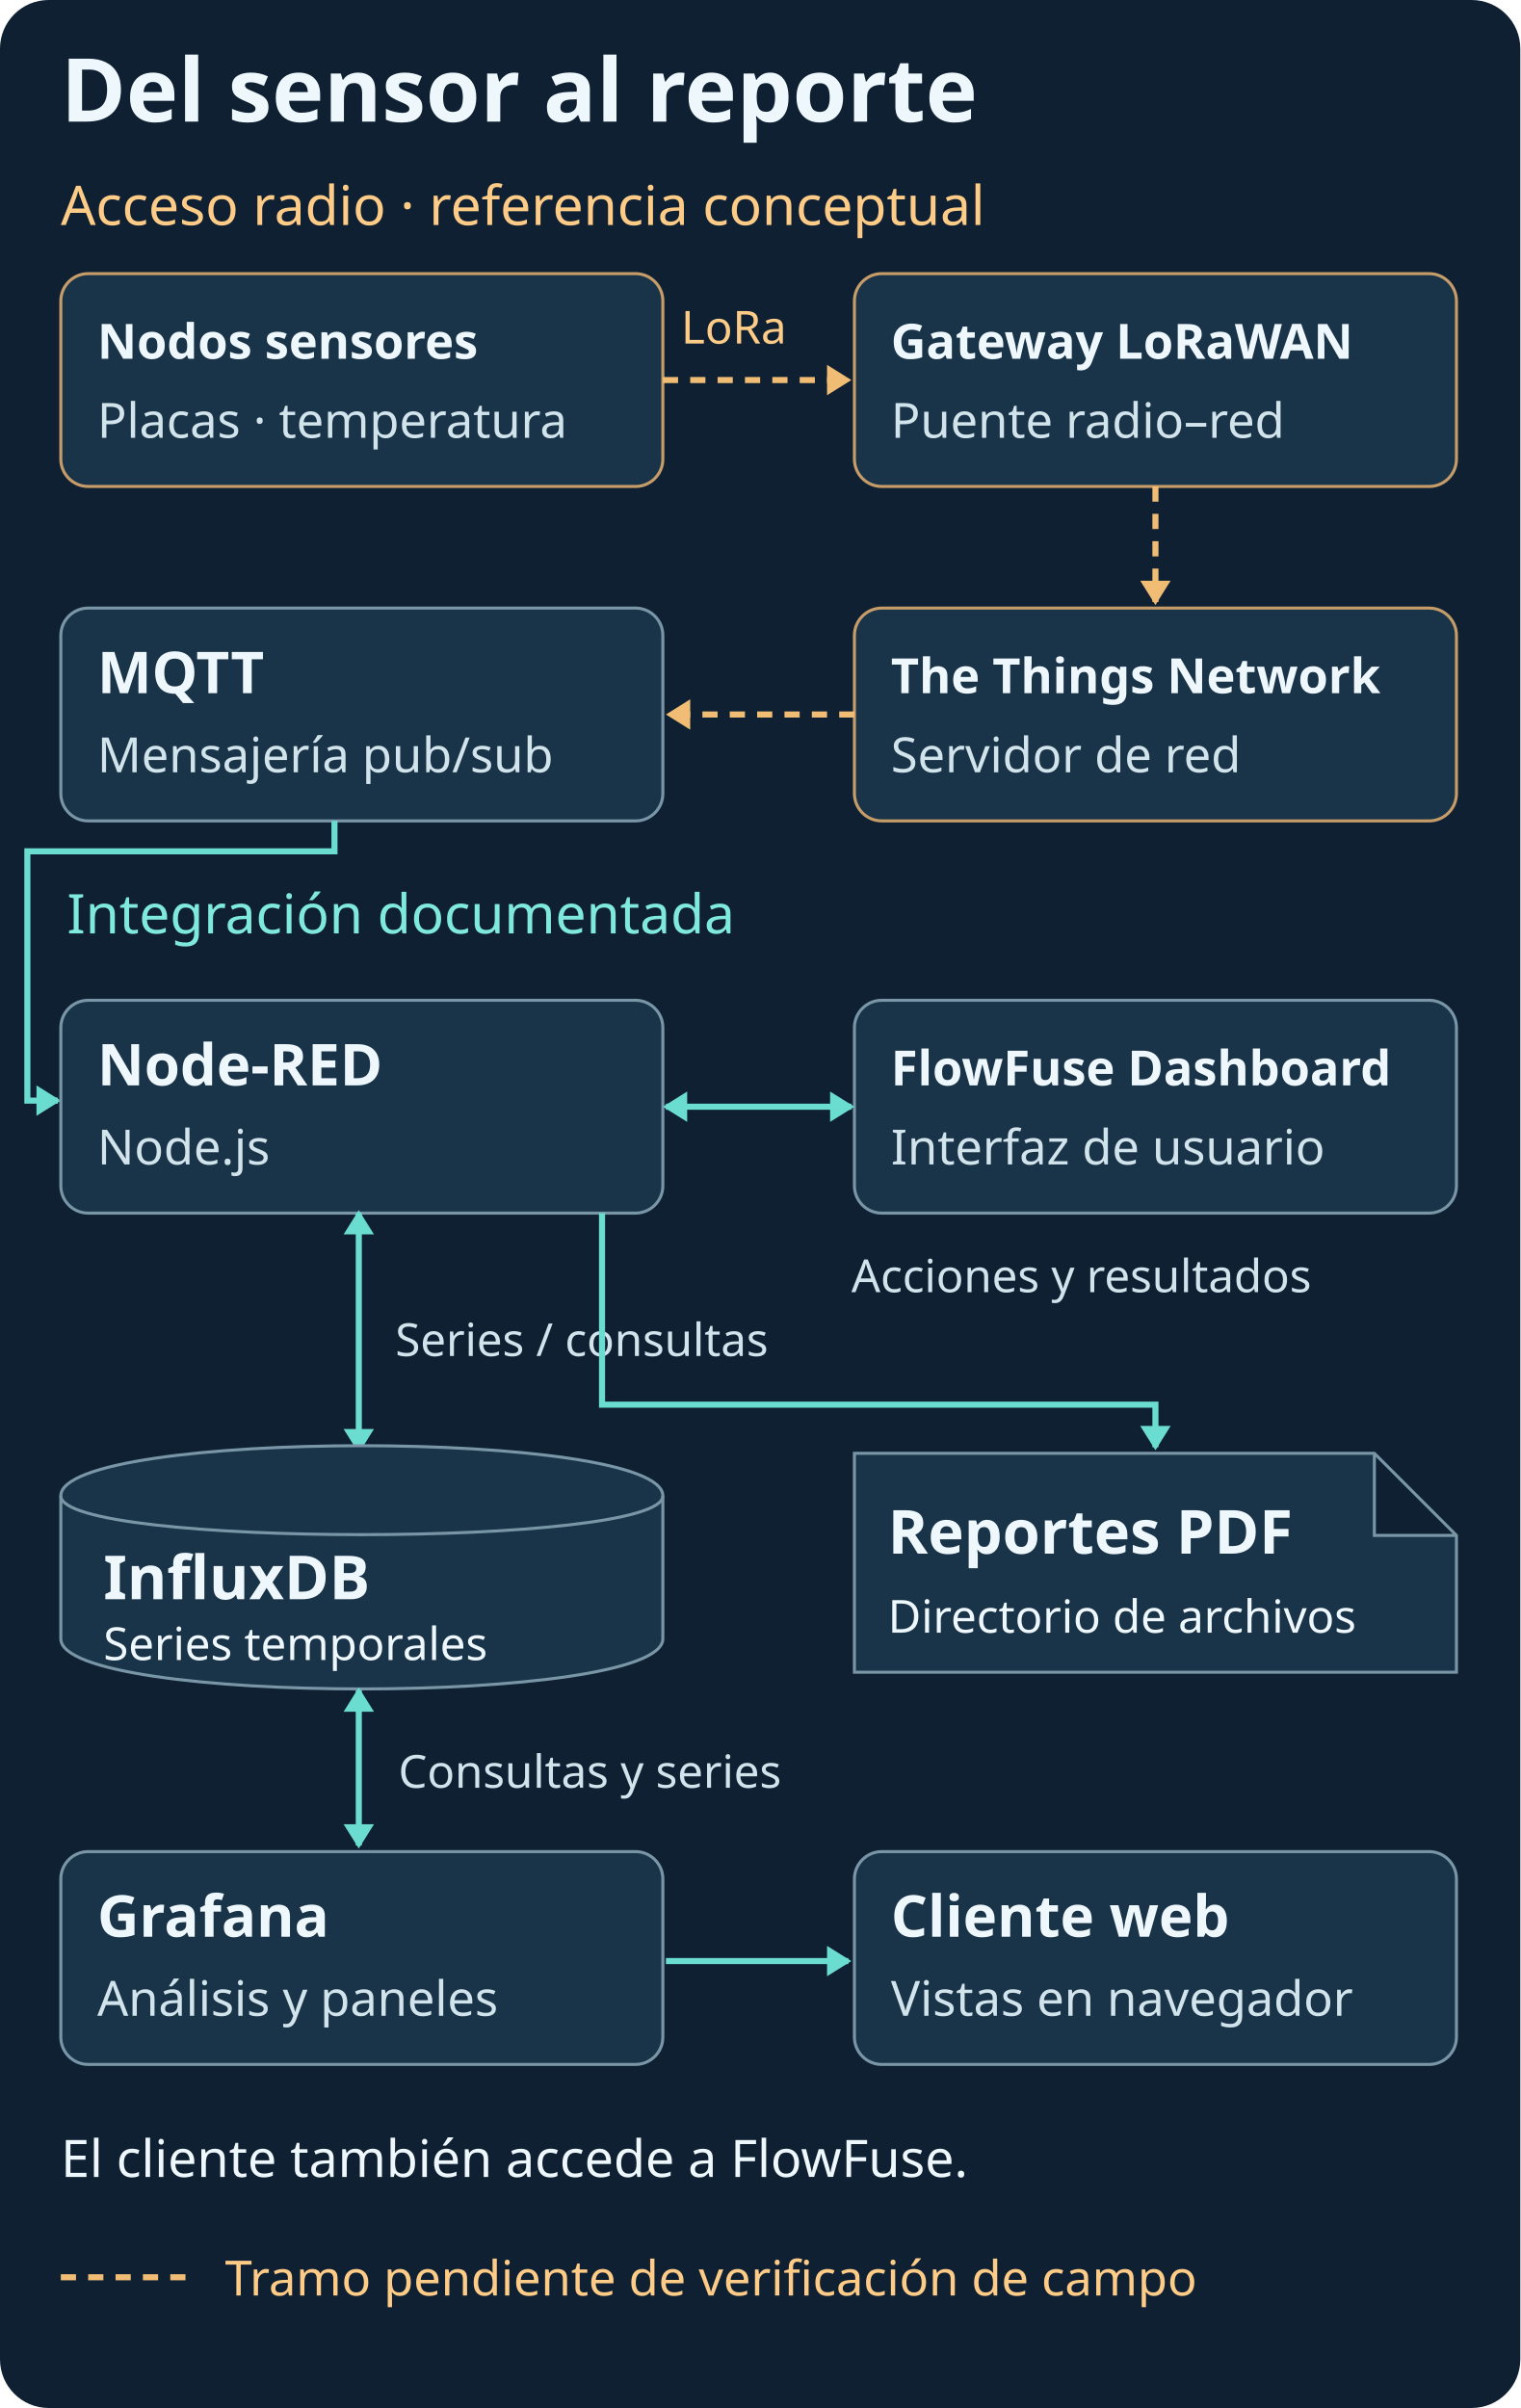
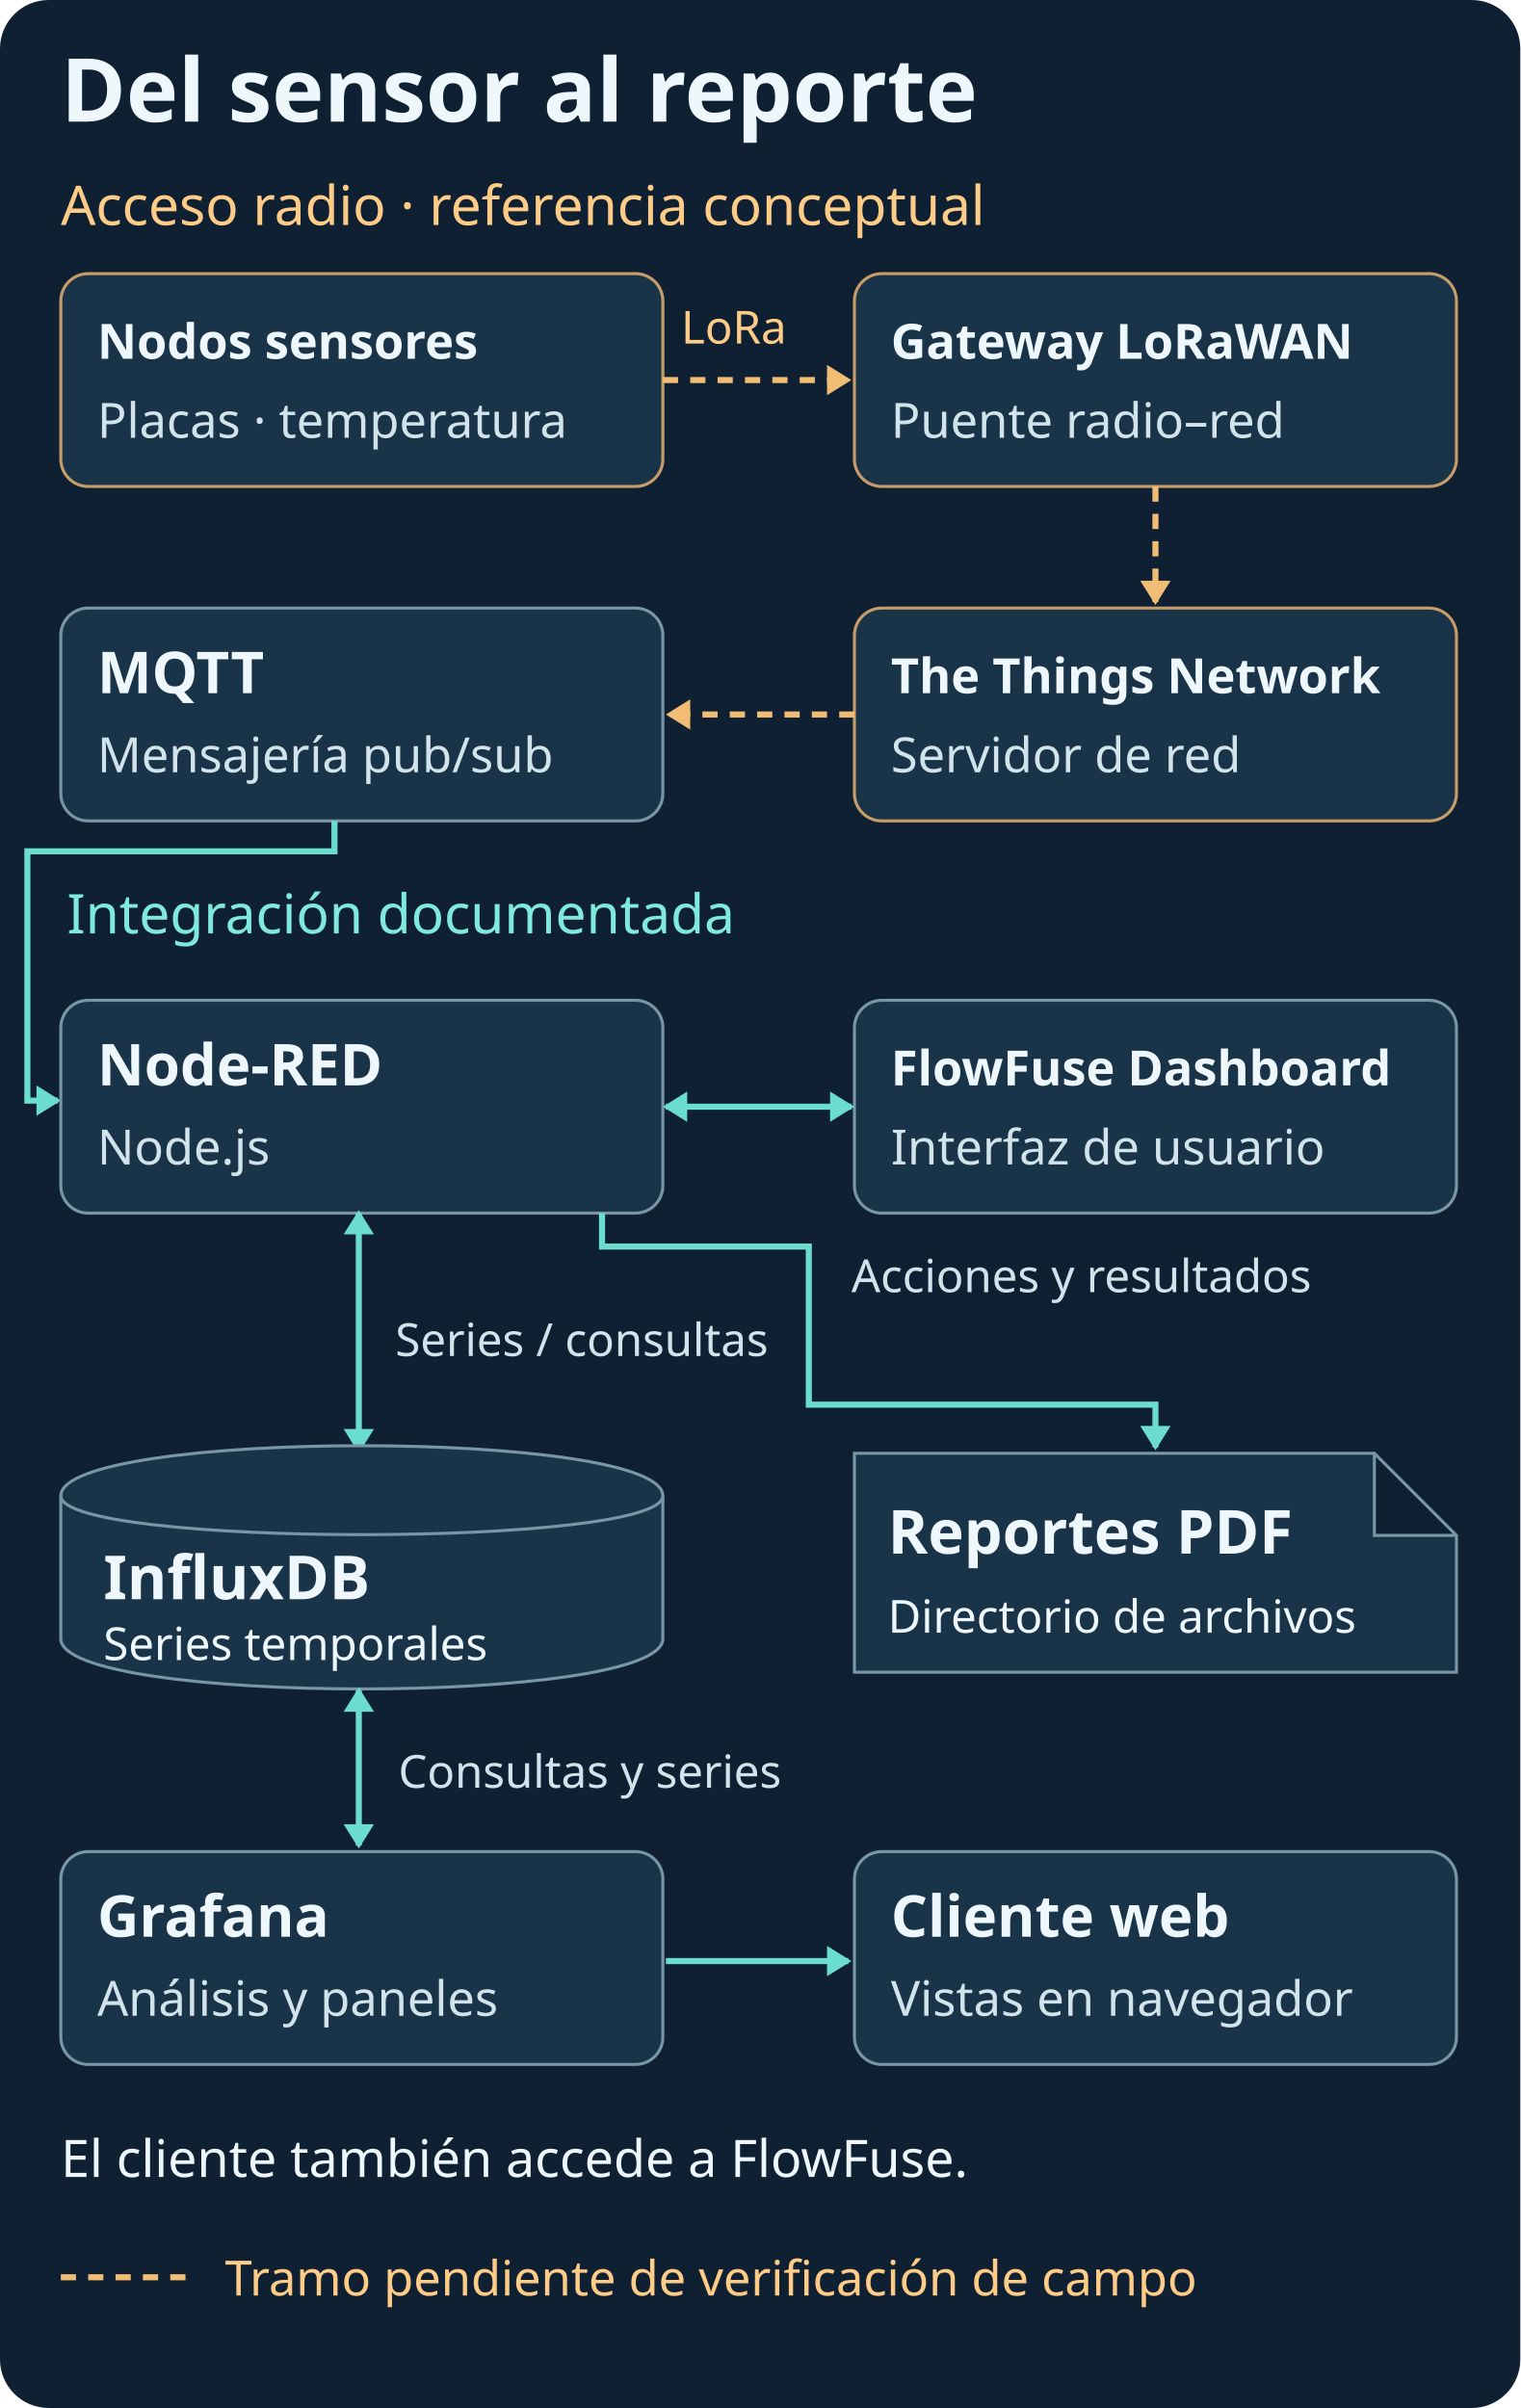
<svg xmlns="http://www.w3.org/2000/svg" width="500" height="792" viewBox="0 0 500 792" role="img" aria-labelledby="title desc">
  <defs>
    <marker id="live" markerUnits="userSpaceOnUse" markerWidth="8" markerHeight="10" refX="7" refY="5" orient="auto-start-reverse">
      <path d="M0 0L8 5L0 10Z" fill="#6bdcd0" />
    </marker>
    <marker id="ref" markerUnits="userSpaceOnUse" markerWidth="8" markerHeight="10" refX="7" refY="5" orient="auto-start-reverse">
      <path d="M0 0L8 5L0 10Z" fill="#f1bd75" />
    </marker>
  </defs>
  <rect width="500" height="792" rx="16" fill="#0e2032" />
  <g font-family="system-ui,sans-serif">
    <text x="20" y="40" font-size="29" font-weight="700" fill="#eef7fb">Del sensor al reporte</text>
    <text x="20" y="74" font-size="18" font-weight="450" fill="#ffcc88">Acceso radio · referencia conceptual</text>
    <rect x="20" y="90" width="198" height="70" rx="9" fill="#193348" stroke="#c69c68" />
    <text x="32" y="118" font-size="16" font-weight="650" fill="#eef7fb">Nodos sensores</text>
    <text x="32" y="144" font-size="16" font-weight="450" fill="#d1e3eb">Placas · temperatura</text>
    <rect x="281" y="90" width="198" height="70" rx="9" fill="#193348" stroke="#c69c68" />
    <text x="293" y="118" font-size="16" font-weight="650" fill="#eef7fb">Gateway LoRaWAN</text>
    <text x="293" y="144" font-size="16" font-weight="450" fill="#d1e3eb">Puente radio–red</text>
    <path d="M218 125H279" fill="none" stroke="#f1bd75" stroke-width="2" marker-end="url(#ref)" stroke-dasharray="5 4" />
    <text x="224" y="113" font-size="15" font-weight="450" fill="#ffcc88">LoRa</text>
    <rect x="281" y="200" width="198" height="70" rx="9" fill="#193348" stroke="#c69c68" />
    <text x="293" y="228" font-size="16" font-weight="650" fill="#eef7fb">The Things Network</text>
    <text x="293" y="254" font-size="16" font-weight="450" fill="#d1e3eb">Servidor de red</text>
    <path d="M380 160V198" fill="none" stroke="#f1bd75" stroke-width="2" marker-end="url(#ref)" stroke-dasharray="5 4" />
    <rect x="20" y="200" width="198" height="70" rx="9" fill="#193348" stroke="#7896a6" />
    <text x="32" y="228" font-size="19" font-weight="650" fill="#eef7fb">MQTT</text>
    <text x="32" y="254" font-size="16" font-weight="450" fill="#d1e3eb">Mensajería pub/sub</text>
    <path d="M281 235H220" fill="none" stroke="#f1bd75" stroke-width="2" marker-end="url(#ref)" stroke-dasharray="5 4" />
    <text x="22" y="307" font-size="18" font-weight="450" fill="#80e9de">Integración documentada</text>
    <path d="M110 270V280H9V362H19" fill="none" stroke="#6bdcd0" stroke-width="2" marker-end="url(#live)" />
    <rect x="20" y="329" width="198" height="70" rx="9" fill="#193348" stroke="#7896a6" />
    <text x="32" y="357" font-size="19" font-weight="650" fill="#eef7fb">Node-RED</text>
    <text x="32" y="383" font-size="16" font-weight="450" fill="#d1e3eb">Node.js</text>
    <rect x="281" y="329" width="198" height="70" rx="9" fill="#193348" stroke="#7896a6" />
    <text x="293" y="357" font-size="16" font-weight="650" fill="#eef7fb">FlowFuse Dashboard</text>
    <text x="293" y="383" font-size="16" font-weight="450" fill="#d1e3eb">Interfaz de usuario</text>
    <path d="M219 364H280" fill="none" stroke="#6bdcd0" stroke-width="2" marker-end="url(#live)" marker-start="url(#live)" />
    <text x="280" y="425" font-size="15" font-weight="450" fill="#d1e3eb">Acciones y resultados</text>
    <path d="M118 399V477" fill="none" stroke="#6bdcd0" stroke-width="2" marker-end="url(#live)" marker-start="url(#live)" />
    <text x="130" y="446" font-size="15" font-weight="450" fill="#d1e3eb">Series / consultas</text>
-     <path d="M198 399V462H380V476" fill="none" stroke="#6bdcd0" stroke-width="2" marker-end="url(#live)" />
+     <path d="M198 399V410H266V462H380V476" fill="none" stroke="#6bdcd0" stroke-width="2" marker-end="url(#live)" />
    <path d="M20 492C20 470 218 470 218 492V539C218 561 20 561 20 539Z" fill="#193348" stroke="#7896a6" />
    <path d="M20 492C20 509 218 509 218 492" fill="none" stroke="#7896a6" />
    <text x="34" y="526" font-size="20" font-weight="650" fill="#eef7fb">InfluxDB</text>
    <text x="34" y="546" font-size="15" font-weight="450" fill="#eef7fb">Series temporales</text>
    <path d="M281 478H452L479 505V550H281Z M452 478V505H479" fill="#193348" stroke="#7896a6" />
    <text x="292" y="511" font-size="20" font-weight="650" fill="#eef7fb">Reportes PDF</text>
    <text x="292" y="537" font-size="15" font-weight="450" fill="#eef7fb">Directorio de archivos</text>
    <path d="M118 556V607" fill="none" stroke="#6bdcd0" stroke-width="2" marker-end="url(#live)" marker-start="url(#live)" />
    <text x="131" y="588" font-size="15" font-weight="450" fill="#d1e3eb">Consultas y series</text>
    <rect x="20" y="609" width="198" height="70" rx="9" fill="#193348" stroke="#7896a6" />
    <text x="32" y="637" font-size="19" font-weight="650" fill="#eef7fb">Grafana</text>
    <text x="32" y="663" font-size="16" font-weight="450" fill="#d1e3eb">Análisis y paneles</text>
    <rect x="281" y="609" width="198" height="70" rx="9" fill="#193348" stroke="#7896a6" />
    <text x="293" y="637" font-size="19" font-weight="650" fill="#eef7fb">Cliente web</text>
    <text x="293" y="663" font-size="16" font-weight="450" fill="#d1e3eb">Vistas en navegador</text>
    <path d="M219 645H279" fill="none" stroke="#6bdcd0" stroke-width="2" marker-end="url(#live)" />
    <text x="20" y="716" font-size="17" font-weight="450" fill="#eef7fb">El cliente también accede a FlowFuse.</text>
    <path d="M20 749H61" stroke="#f1bd75" stroke-width="2" stroke-dasharray="5 4" />
    <text x="74" y="755" font-size="16" font-weight="450" fill="#ffcc88">Tramo pendiente de verificación de campo</text>
  </g>
</svg>
